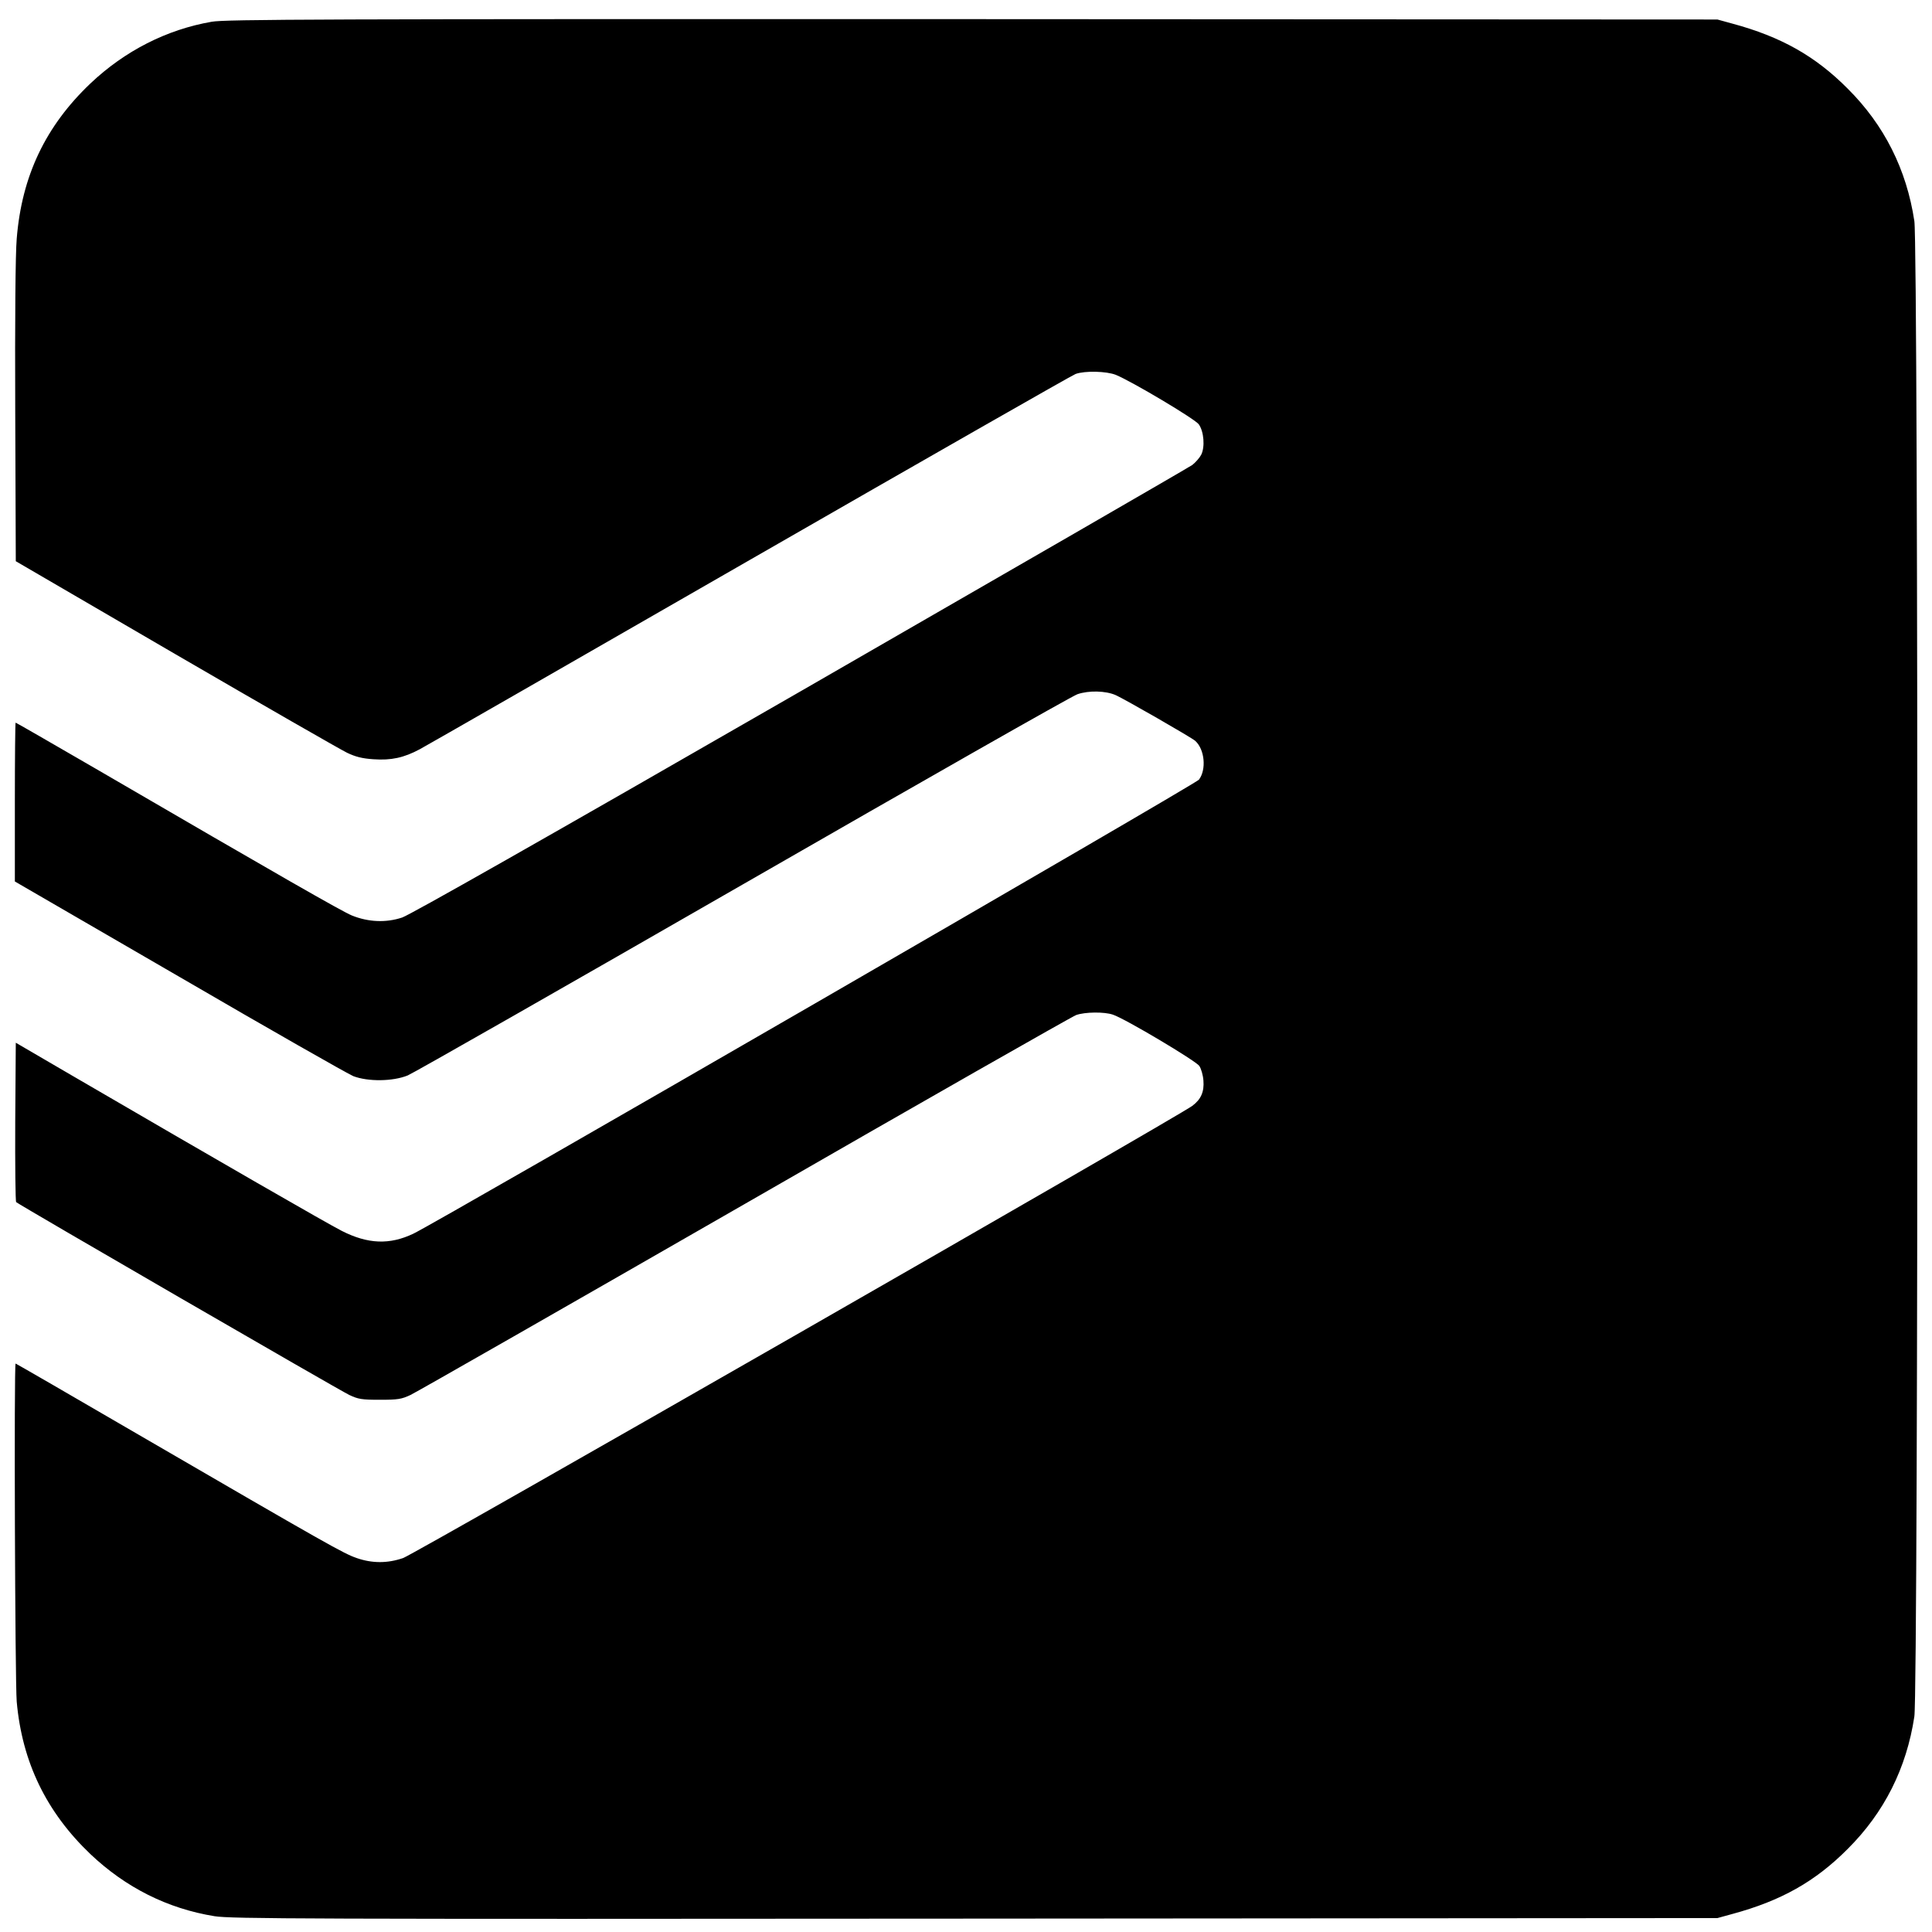
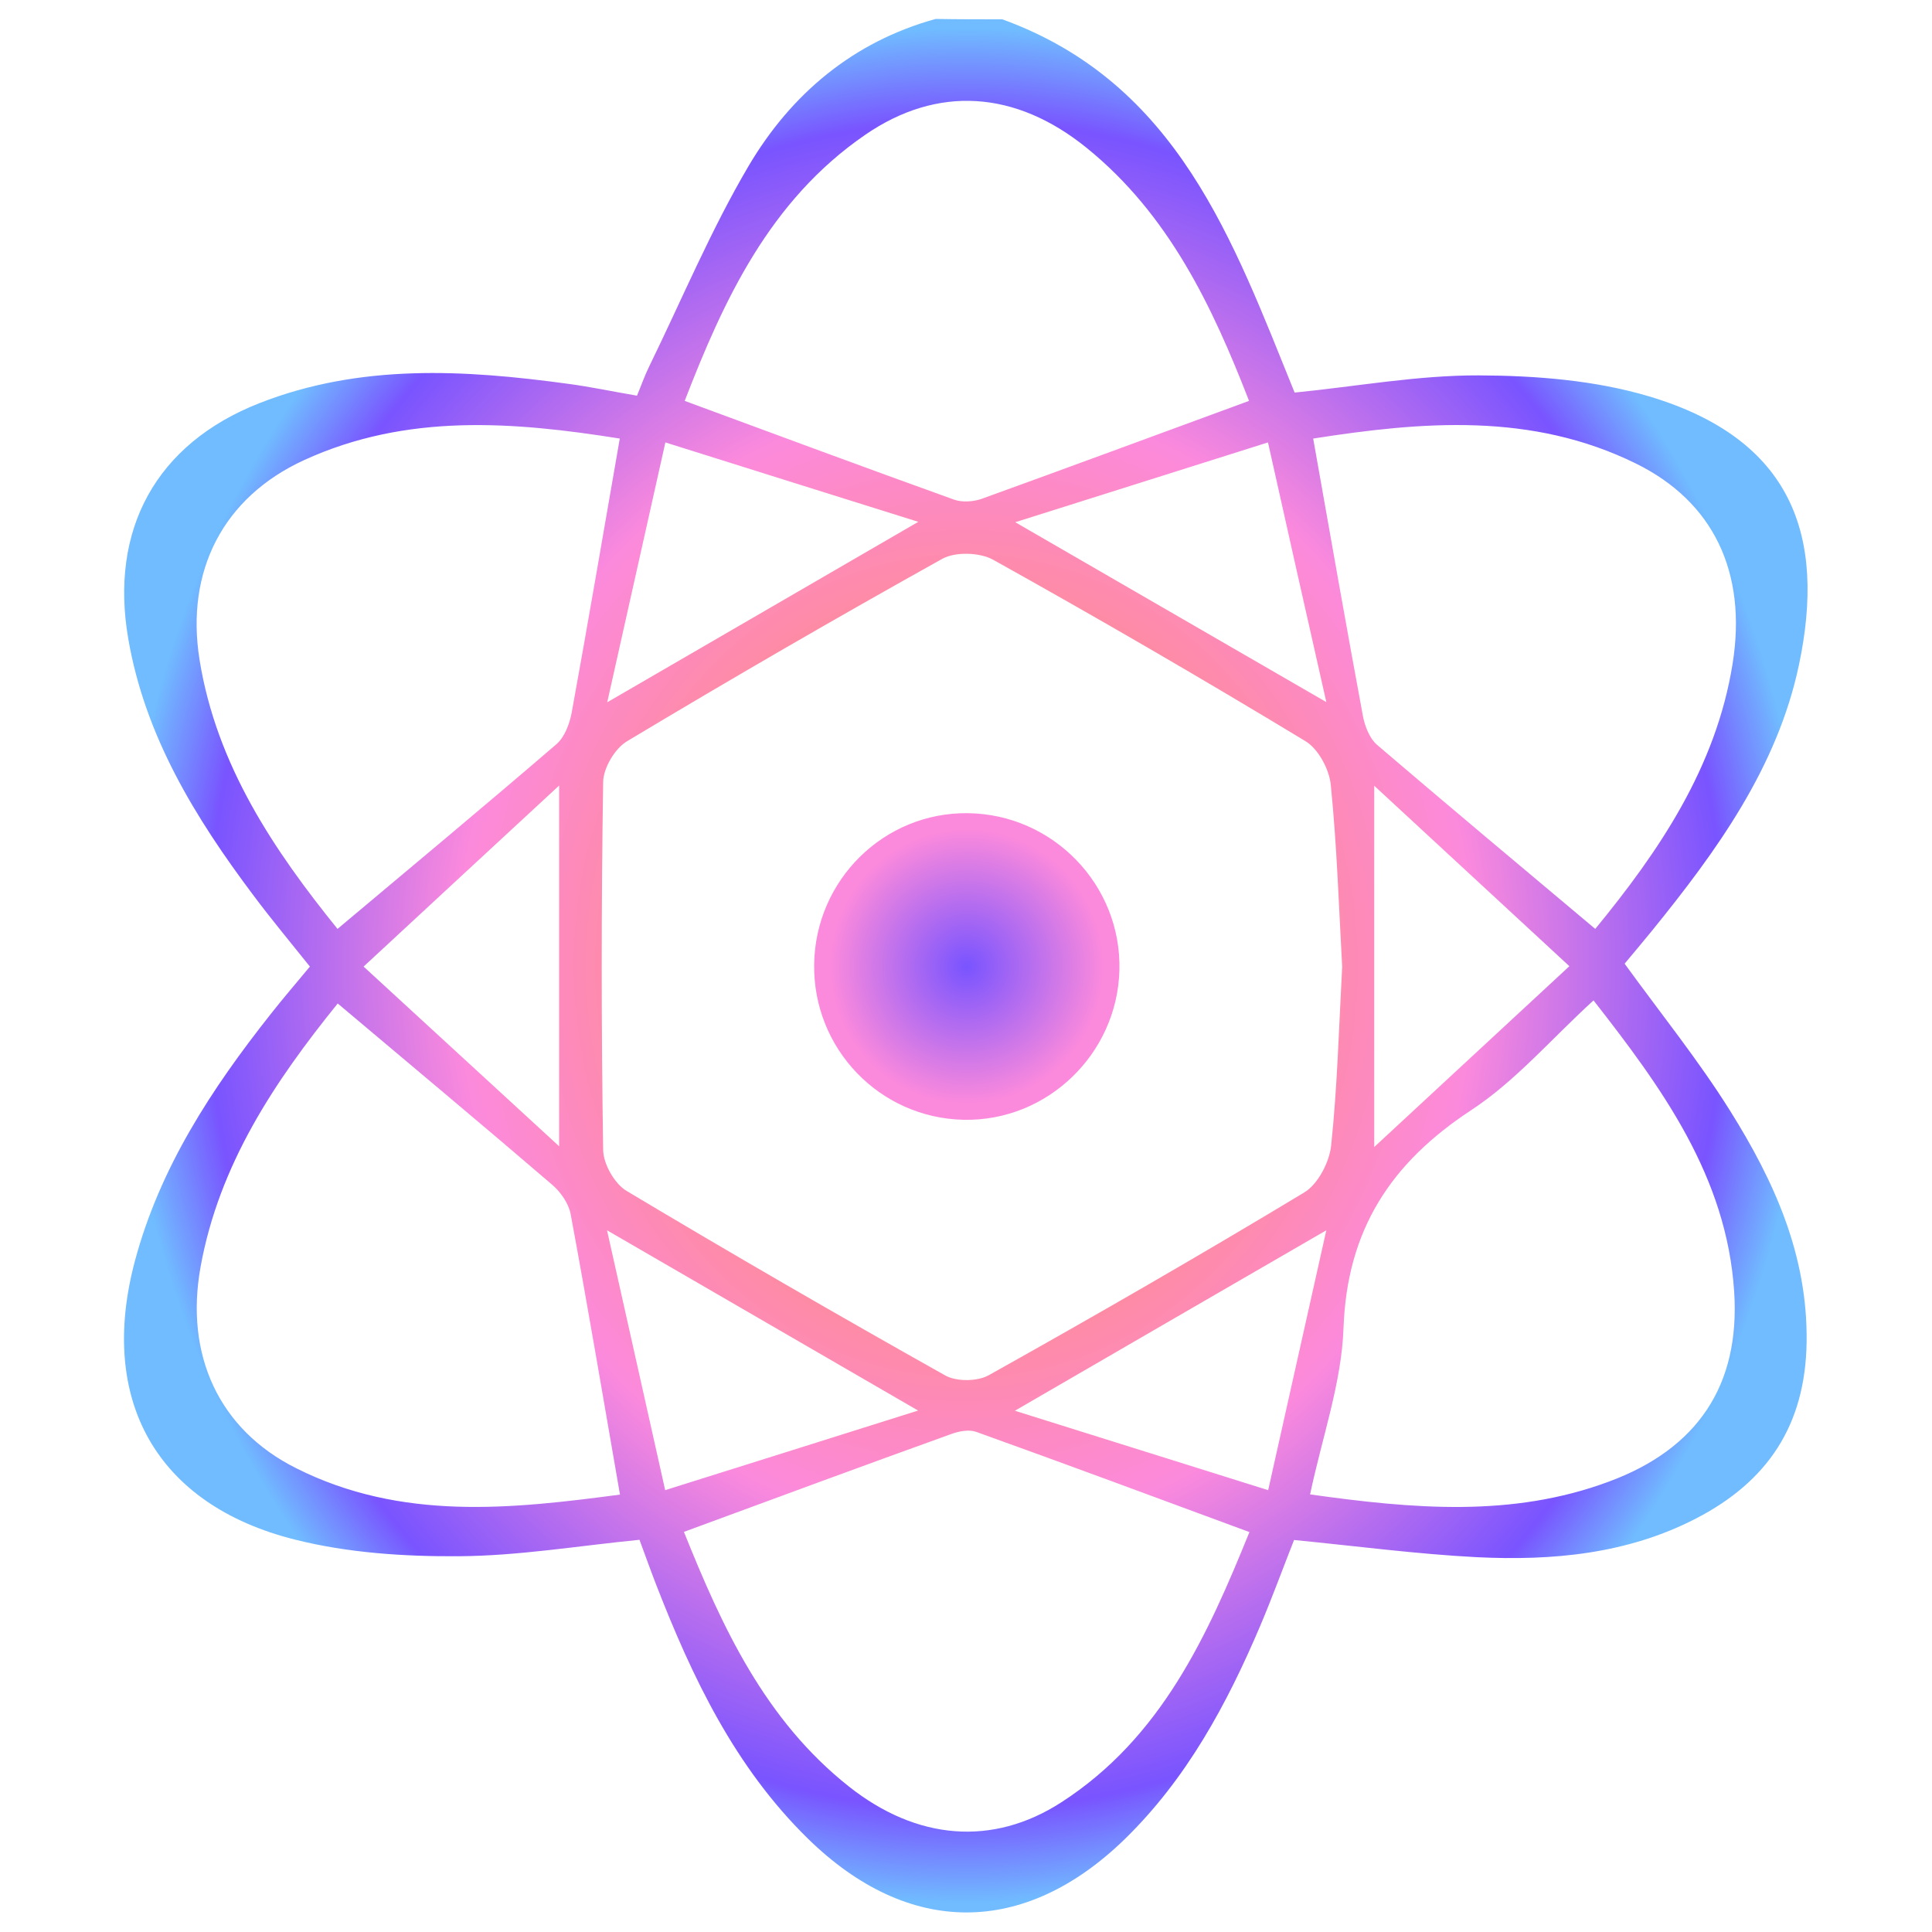
- <svg xmlns="http://www.w3.org/2000/svg" version="1.0" width="1040pt" height="1040pt" viewBox="0 0 1040 1040" preserveAspectRatio="xMidYMid meet">
-   <g transform="translate(0,1040) scale(0.1,-0.1)" fill="#000000" stroke="none">
-     <path d="M1140 10283 c-243 -42 -468 -157 -653 -332 -242 -230 -370 -499 -397 -836 -7 -81 -10 -432 -8 -933 l3 -803 860 -501 c473 -275 888 -513 923 -530 46 -22 82 -31 141 -35 97 -7 165 8 251 54 36 19 837 479 1780 1021 943 542 1731 992 1750 999 50 18 167 15 217 -5 87 -36 425 -237 446 -266 28 -39 34 -123 13 -164 -9 -17 -31 -42 -48 -55 -18 -13 -967 -561 -2108 -1218 -1404 -808 -2098 -1201 -2145 -1218 -87 -29 -182 -25 -271 11 -55 23 -379 208 -1382 792 -233 135 -425 246 -428 246 -2 0 -4 -192 -4 -427 l0 -428 885 -513 c486 -283 908 -523 937 -535 79 -30 212 -29 293 4 33 14 845 477 1805 1029 960 552 1770 1013 1800 1023 61 21 152 19 206 -5 49 -22 408 -228 428 -246 51 -46 61 -154 20 -209 -18 -24 -4093 -2379 -4229 -2444 -128 -61 -245 -56 -385 15 -77 39 -657 373 -1455 838 l-300 175 -3 -425 c-1 -234 1 -429 5 -433 16 -15 1740 -1013 1793 -1038 49 -23 67 -26 165 -26 97 0 116 3 165 26 30 14 840 477 1799 1028 959 552 1762 1009 1784 1017 48 17 152 18 198 2 68 -23 447 -249 465 -276 10 -15 20 -50 22 -78 5 -61 -13 -102 -60 -137 -81 -60 -4188 -2414 -4248 -2434 -84 -29 -166 -29 -250 0 -70 24 -157 73 -1174 664 -362 211 -660 383 -662 383 -9 0 -3 -1715 6 -1820 29 -326 160 -595 397 -821 190 -180 415 -293 668 -334 91 -14 455 -16 4095 -13 l3995 3 80 22 c263 71 447 175 621 350 197 196 317 435 359 713 22 143 22 7907 0 8050 -42 278 -162 517 -359 713 -174 175 -358 279 -621 350 l-80 22 -4010 2 c-3512 1 -4021 -1 -4095 -14z" />
+ <svg xmlns="http://www.w3.org/2000/svg" version="1.1" x="0px" y="0px" viewBox="0 0 1000 1000" enable-background="new 0 0 1000 1000" xml:space="preserve">
+   <defs>
+     <radialGradient id="outt" cx="50%" cy="50%" r="50%" fx="50%" fy="50%">
+       <stop offset="0%" style="stop-color:#FCECB2;stop-opacity:1" />
+       <stop offset="30%" style="stop-color:#FF8B89;stop-opacity:1" />
+       <stop offset="60%" style="stop-color:#FC8ADC;stop-opacity:1" />
+       <stop offset="90%" style="stop-color:#7954FF;stop-opacity:1" />
+       <stop offset="100%" style="stop-color:#70BCFF;stop-opacity:1" />
+     </radialGradient>
+     <radialGradient id="cent" cx="50%" cy="50%" r="50%" fx="50%" fy="50%">
+       <stop offset="0%" style="stop-color:#7954FF;stop-opacity:1" />
+       <stop offset="90%" style="stop-color:#FC8ADC;stop-opacity:1" />
+     </radialGradient>
+   </defs>
+   <g>
+     <path fill="url(#outt)" d="M518.8,10c90.9,33,119.5,114.9,151.3,193.2c32.2-3.2,63.7-9,95.2-8.9c29.6,0.1,60.3,2.5,88.4,10.9c73.8,22.1,91.6,72,77.4,139.1c-11.2,52.9-42.5,96.1-76,137.4c-4.8,5.9-9.7,11.7-14.2,17.1c18.7,25.8,38.3,50.1,54.7,76.3c22.7,36.3,40.1,74.5,39.5,119.5c-0.6,43.4-20.5,72.4-57.3,91.4c-35.6,18.4-74.3,21.9-113.4,20c-31-1.6-61.9-5.7-94.6-8.9c-5.5,13.9-11.1,29.3-17.5,44.4c-17.3,40.7-38.1,79.2-70.2,110.5c-52.1,50.6-112,50.5-163.9-0.3c-37.8-37-59.9-83.4-78.7-131.8c-3-7.7-5.7-15.4-8.5-22.9c-31.6,3.1-62.5,8.3-93.3,8.5c-28.4,0.2-57.6-1.7-85-8.6c-71.9-18-102-72.4-82.9-144.1c12.9-48.4,39.7-89.2,70.3-127.9c6.3-8,12.9-15.7,20.3-24.6c-9.9-12.4-20-24.5-29.4-37.1c-30-40-55.9-82.1-64.6-132.5c-9.8-56.6,14.4-101,67.8-122c52.2-20.5,106.1-17.4,160.1-10c11.3,1.5,22.5,3.9,35.4,6.1c2.1-5,3.9-10.2,6.3-15.1c17-34.8,32-70.8,51.6-104c21.9-37,53.9-64.1,96.7-75.9C495.9,10,507.4,10,518.8,10z M694.7,500.4c-1.7-30.7-2.7-62.6-5.9-94.2c-0.8-8.1-6.5-18.7-13.3-22.7C622.3,351.3,568.4,320,514,289.7c-6.9-3.8-19.4-4.2-26.2-0.5c-54.9,30.6-109.3,62.1-163.3,94.5c-6.2,3.7-12.2,13.8-12.3,21c-1,63.5-1,127.1,0,190.6c0.1,7.2,5.9,17.4,12.1,21.1c54.5,32.6,109.5,64.4,164.9,95.5c5.8,3.3,16.7,3.2,22.6-0.1c54.9-30.7,109.4-62.1,163.3-94.6c7.1-4.3,13-15.7,13.9-24.3C692.2,562.6,693,532,694.7,500.4z M320.8,227c-54.7-8.7-110.2-13.3-163.5,11.2c-41.8,19.2-61.4,57.4-54,103.4c8.8,54.6,38.6,98.6,71.4,139.2c38.6-32.4,76.2-63.7,113.3-95.6c4.2-3.6,6.8-10.5,7.9-16.3C304.3,322.7,312.2,276.4,320.8,227z M646.5,207.5c-19.1-49.2-41.6-96.6-84.1-131c-36.8-29.8-77.3-32.4-114.6-6.7c-49.5,34-73.3,85.7-93.4,137.7c47.7,17.6,93.5,34.6,139.4,51.1c4.2,1.5,10,1.1,14.3-0.4C553.4,241.8,598.6,225.1,646.5,207.5z M679.7,227c8.9,50.2,17.1,97.1,25.8,143.9c1,5.1,3.4,11.2,7.1,14.5c37.1,31.7,74.5,63,113.1,95.4c32.9-40.1,62.5-83.5,71.1-137.3c7.6-47.5-10.2-84-50.1-103.6C792.7,213.3,736,218.2,679.7,227z M354,792.9c19.7,49.1,41.9,97.4,85.4,131.8c35.1,27.8,74.4,31.1,109.9,8.2c51.9-33.5,75.7-86.4,97.4-139.9c-48.7-18-95-35.2-141.5-51.9c-3.7-1.3-8.8-0.3-12.7,1.1C447.2,758.5,402,775.2,354,792.9z M174.8,519.4c-32.5,40.2-61.4,83.2-71,136.4c-8.2,45.5,9.5,84.1,49.4,104.1c54.6,27.5,111.8,21.1,167.7,13.7c-8.7-50-16.7-97.6-25.5-145c-1-5.6-5.1-11.5-9.5-15.3C249.7,582.2,213.1,551.7,174.8,519.4z M824.8,517.8c-21.8,19.9-40.3,41.7-63.3,56.8c-41.6,27.3-64.3,61.9-66.1,112.8c-1,28.4-11.1,56.6-17.3,86.1c53.4,7.5,104.6,12,154.6-6.6c45.8-16.9,68.1-49.8,64.9-98.4C893.7,609,860.3,563.2,824.8,517.8z M188.2,500.3c35.3,32.5,67.3,61.8,101.2,93c0-63.8,0-122.9,0-186.7C254.6,438.8,223,468,188.2,500.3z M656.3,229c-45.2,14.3-86.8,27.4-130.8,41.3c55,31.8,105.9,61.2,161,93.1C676.1,317.5,666.6,275,656.3,229z M344.4,229c-10.4,46.3-20,89.2-30.1,134.5c55.1-32,106.5-61.8,161-93.4C431.2,256.3,389.6,243.2,344.4,229z M686.5,636.8c-55.1,31.9-106.4,61.6-161.2,93.4c44,13.8,85.8,26.9,131.1,41.1C666.8,725,676.1,683.2,686.5,636.8z M711.3,406.7c0,64.8,0,123.4,0,187c35-32.4,66.8-61.9,101-93.6C777.8,468.2,746.3,439.1,711.3,406.7z M344.3,771.3c45.3-14.2,87.1-27.4,130.9-41.2c-55-31.9-106.3-61.6-161-93.3C324.3,682,333.8,724.4,344.3,771.3z" />
+     <path fill="url(#cent)" d="M498.8,579.6c-43.5-0.9-78-36.8-77.4-80.4c0.6-43.8,36.2-78.8,79.5-78.3c44.2,0.5,79.7,37.3,78.5,81.4C578.2,545.7,541.9,580.5,498.8,579.6z" />
  </g>
</svg>
